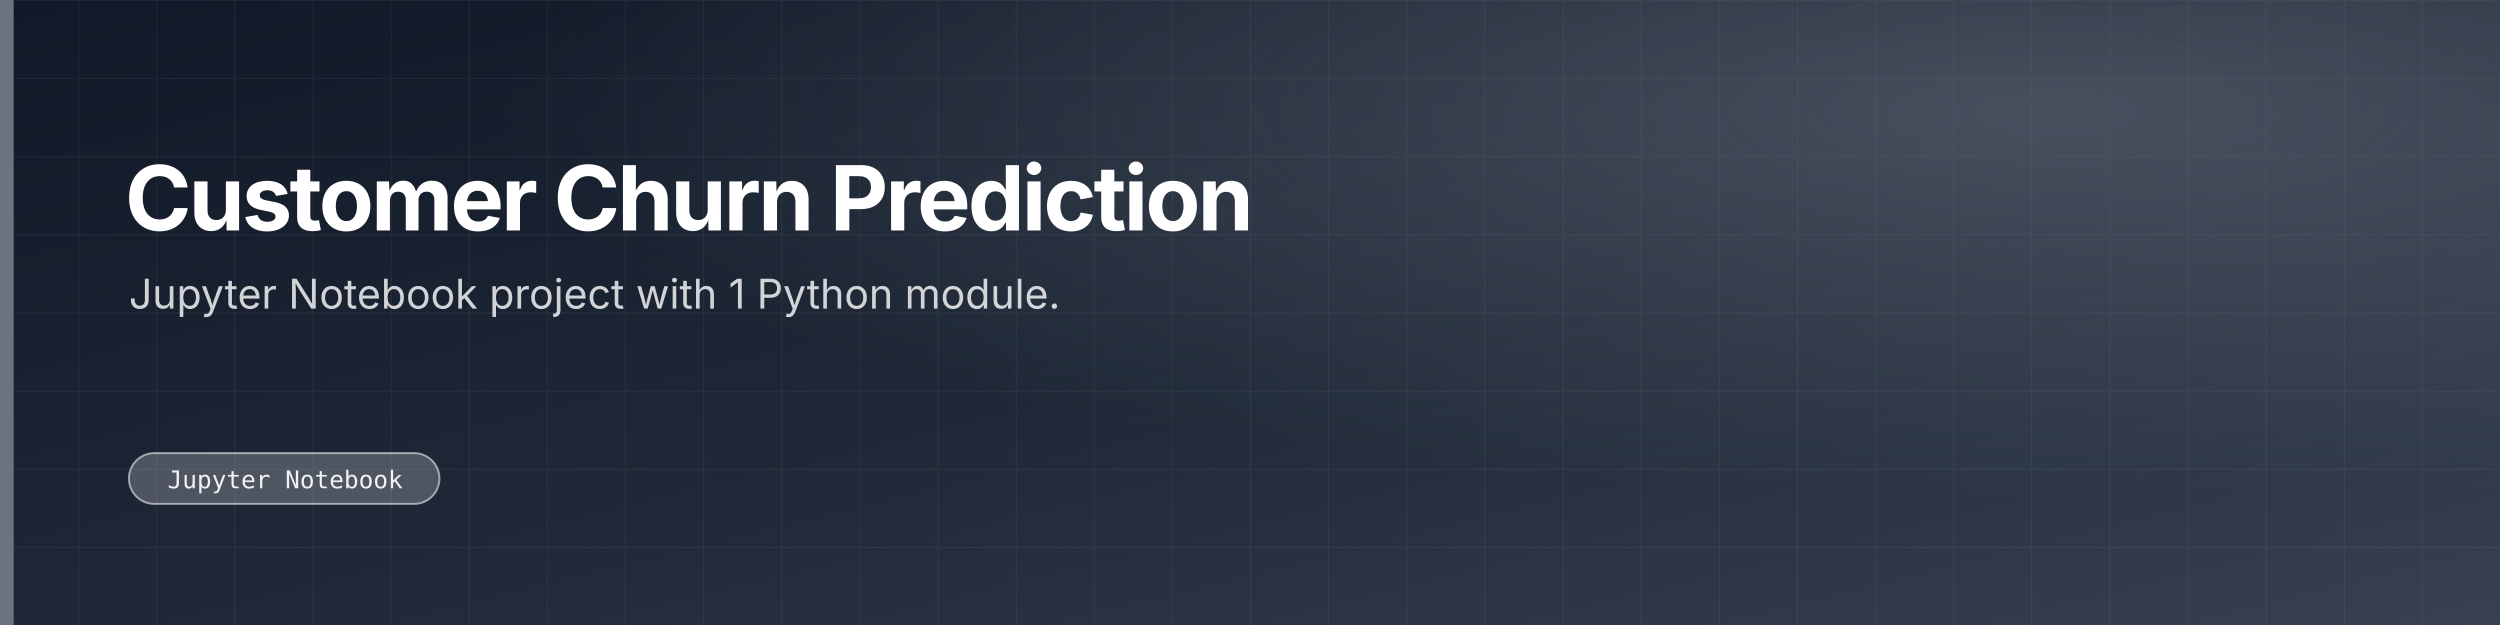
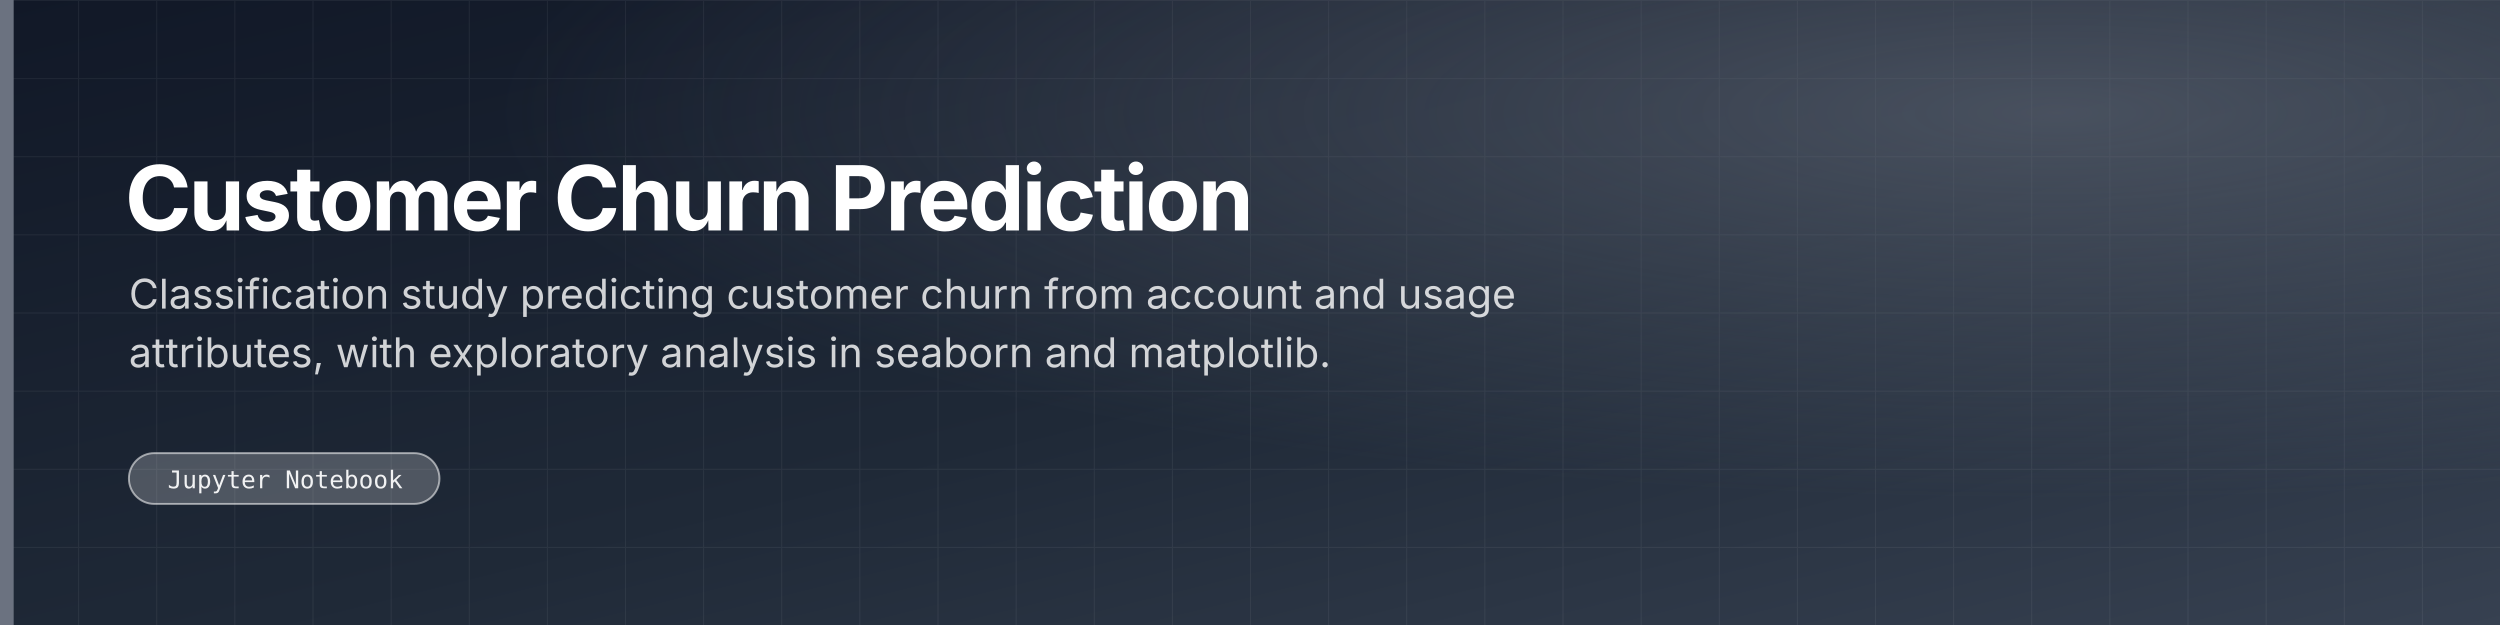
<svg xmlns="http://www.w3.org/2000/svg" viewBox="0 0 1280 320" width="1280" height="320" role="img" aria-label="Customer Churn Prediction">
  <defs>
    <linearGradient id="bg" x1="0" y1="0" x2="1" y2="1">
      <stop offset="0%" stop-color="#111827" />
      <stop offset="55%" stop-color="#1F2937" />
      <stop offset="100%" stop-color="#374151" />
    </linearGradient>
    <radialGradient id="glow" cx="0.82" cy="0.18" r="0.62">
      <stop offset="0%" stop-color="#6B7280" stop-opacity="0.55" />
      <stop offset="100%" stop-color="#6B7280" stop-opacity="0" />
    </radialGradient>
    <pattern id="grid" width="40" height="40" patternUnits="userSpaceOnUse">
      <path d="M40 0H0V40" fill="none" stroke="#ffffff" stroke-opacity="0.055" stroke-width="1" />
    </pattern>
  </defs>
  <rect width="1280" height="320" fill="url(#bg)" />
  <rect width="1280" height="320" fill="url(#grid)" />
  <rect width="1280" height="320" fill="url(#glow)" />
  <rect x="0" y="0" width="7" height="320" fill="#6B7280" />
  <text x="64" y="118" font-family="ui-sans-serif,-apple-system,Segoe UI,Inter,Helvetica,Arial,sans-serif" font-size="46" font-weight="700" letter-spacing="-1.4" fill="#ffffff">Customer Churn Prediction</text>
-   <text x="66" y="158" font-family="ui-sans-serif,-apple-system,Segoe UI,Inter,Helvetica,Arial,sans-serif" font-size="21" fill="#ffffff" fill-opacity="0.80">Jupyter Notebook project with 1 Python module.</text>
+   <text x="66" y="158" font-family="ui-sans-serif,-apple-system,Segoe UI,Inter,Helvetica,Arial,sans-serif" font-size="21" fill="#ffffff" fill-opacity="0.80">Classification study predicting customer churn from account and usage</text>
+   <text x="66" y="188" font-family="ui-sans-serif,-apple-system,Segoe UI,Inter,Helvetica,Arial,sans-serif" font-size="21" fill="#ffffff" fill-opacity="0.80">attributes, with exploratory analysis in seaborn and matplotlib.</text>
  <g>
    <rect x="66" y="232" rx="13" ry="13" width="159" height="26" fill="#ffffff" fill-opacity="0.22" stroke="#ffffff" stroke-opacity="0.55" />
    <text x="146" y="250" text-anchor="middle" font-family="ui-monospace,SFMono-Regular,Menlo,monospace" font-size="12.5" fill="#ffffff" fill-opacity="0.92">Jupyter Notebook</text>
  </g>
</svg>
